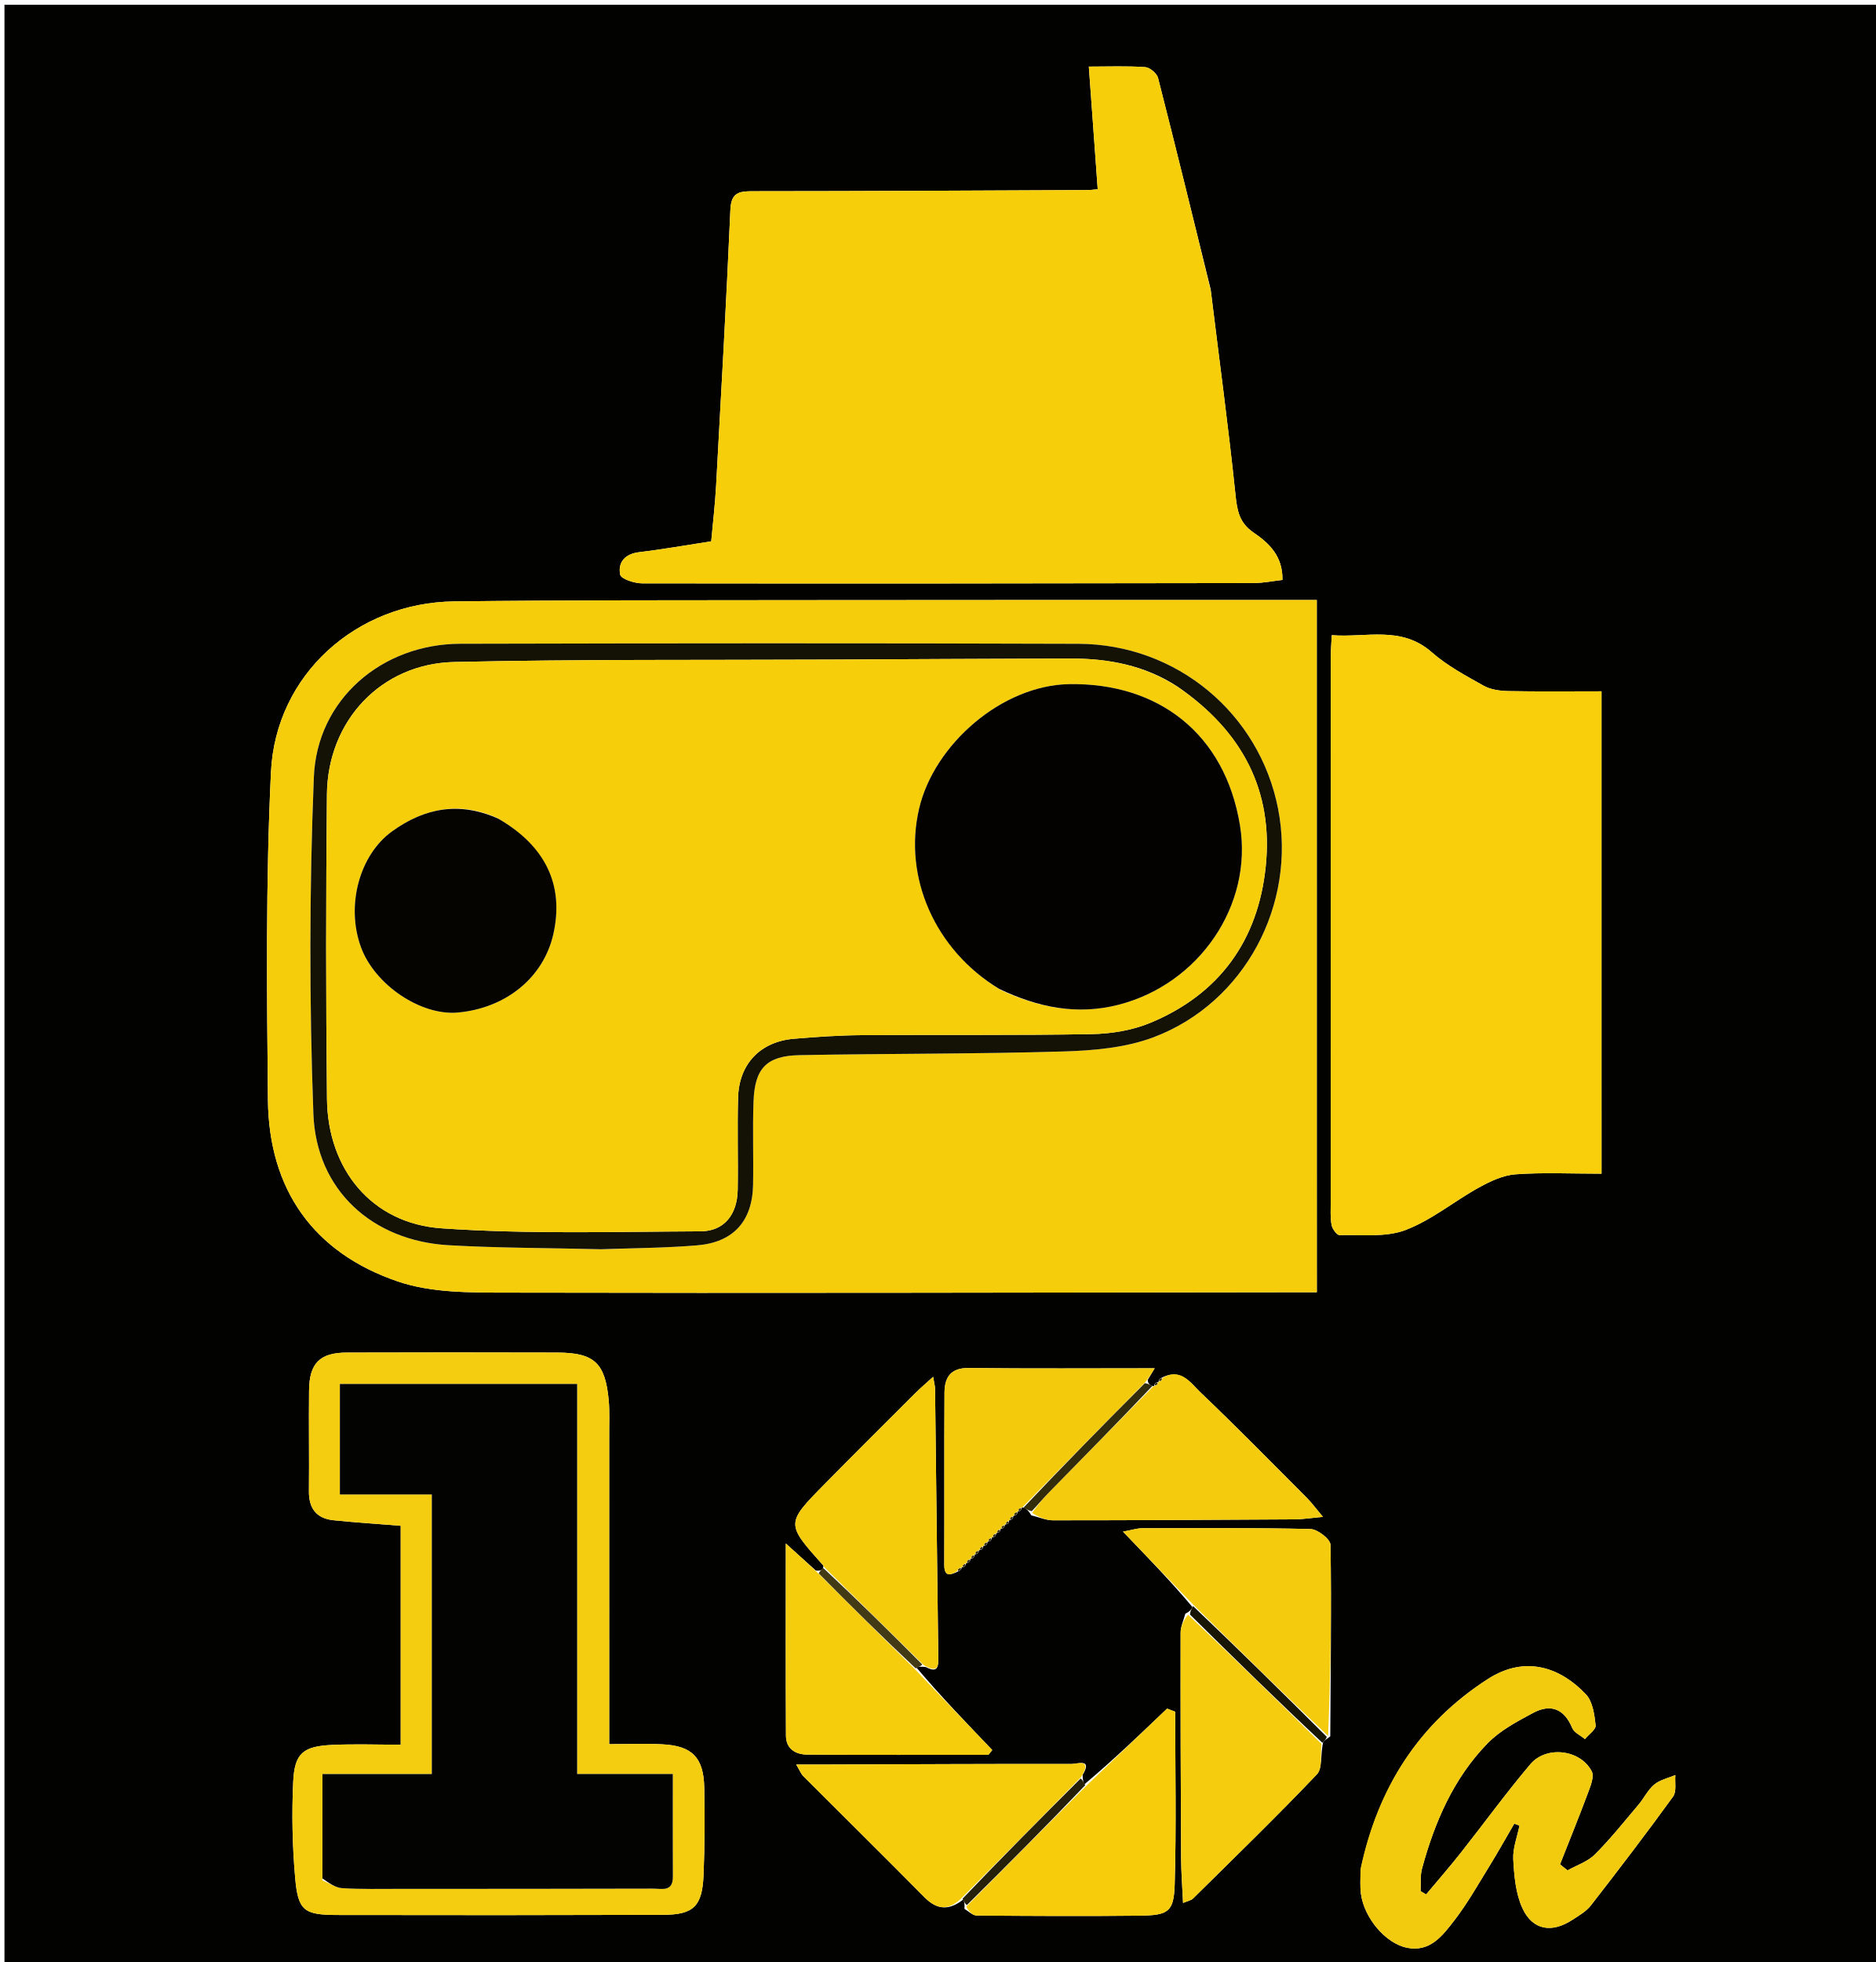
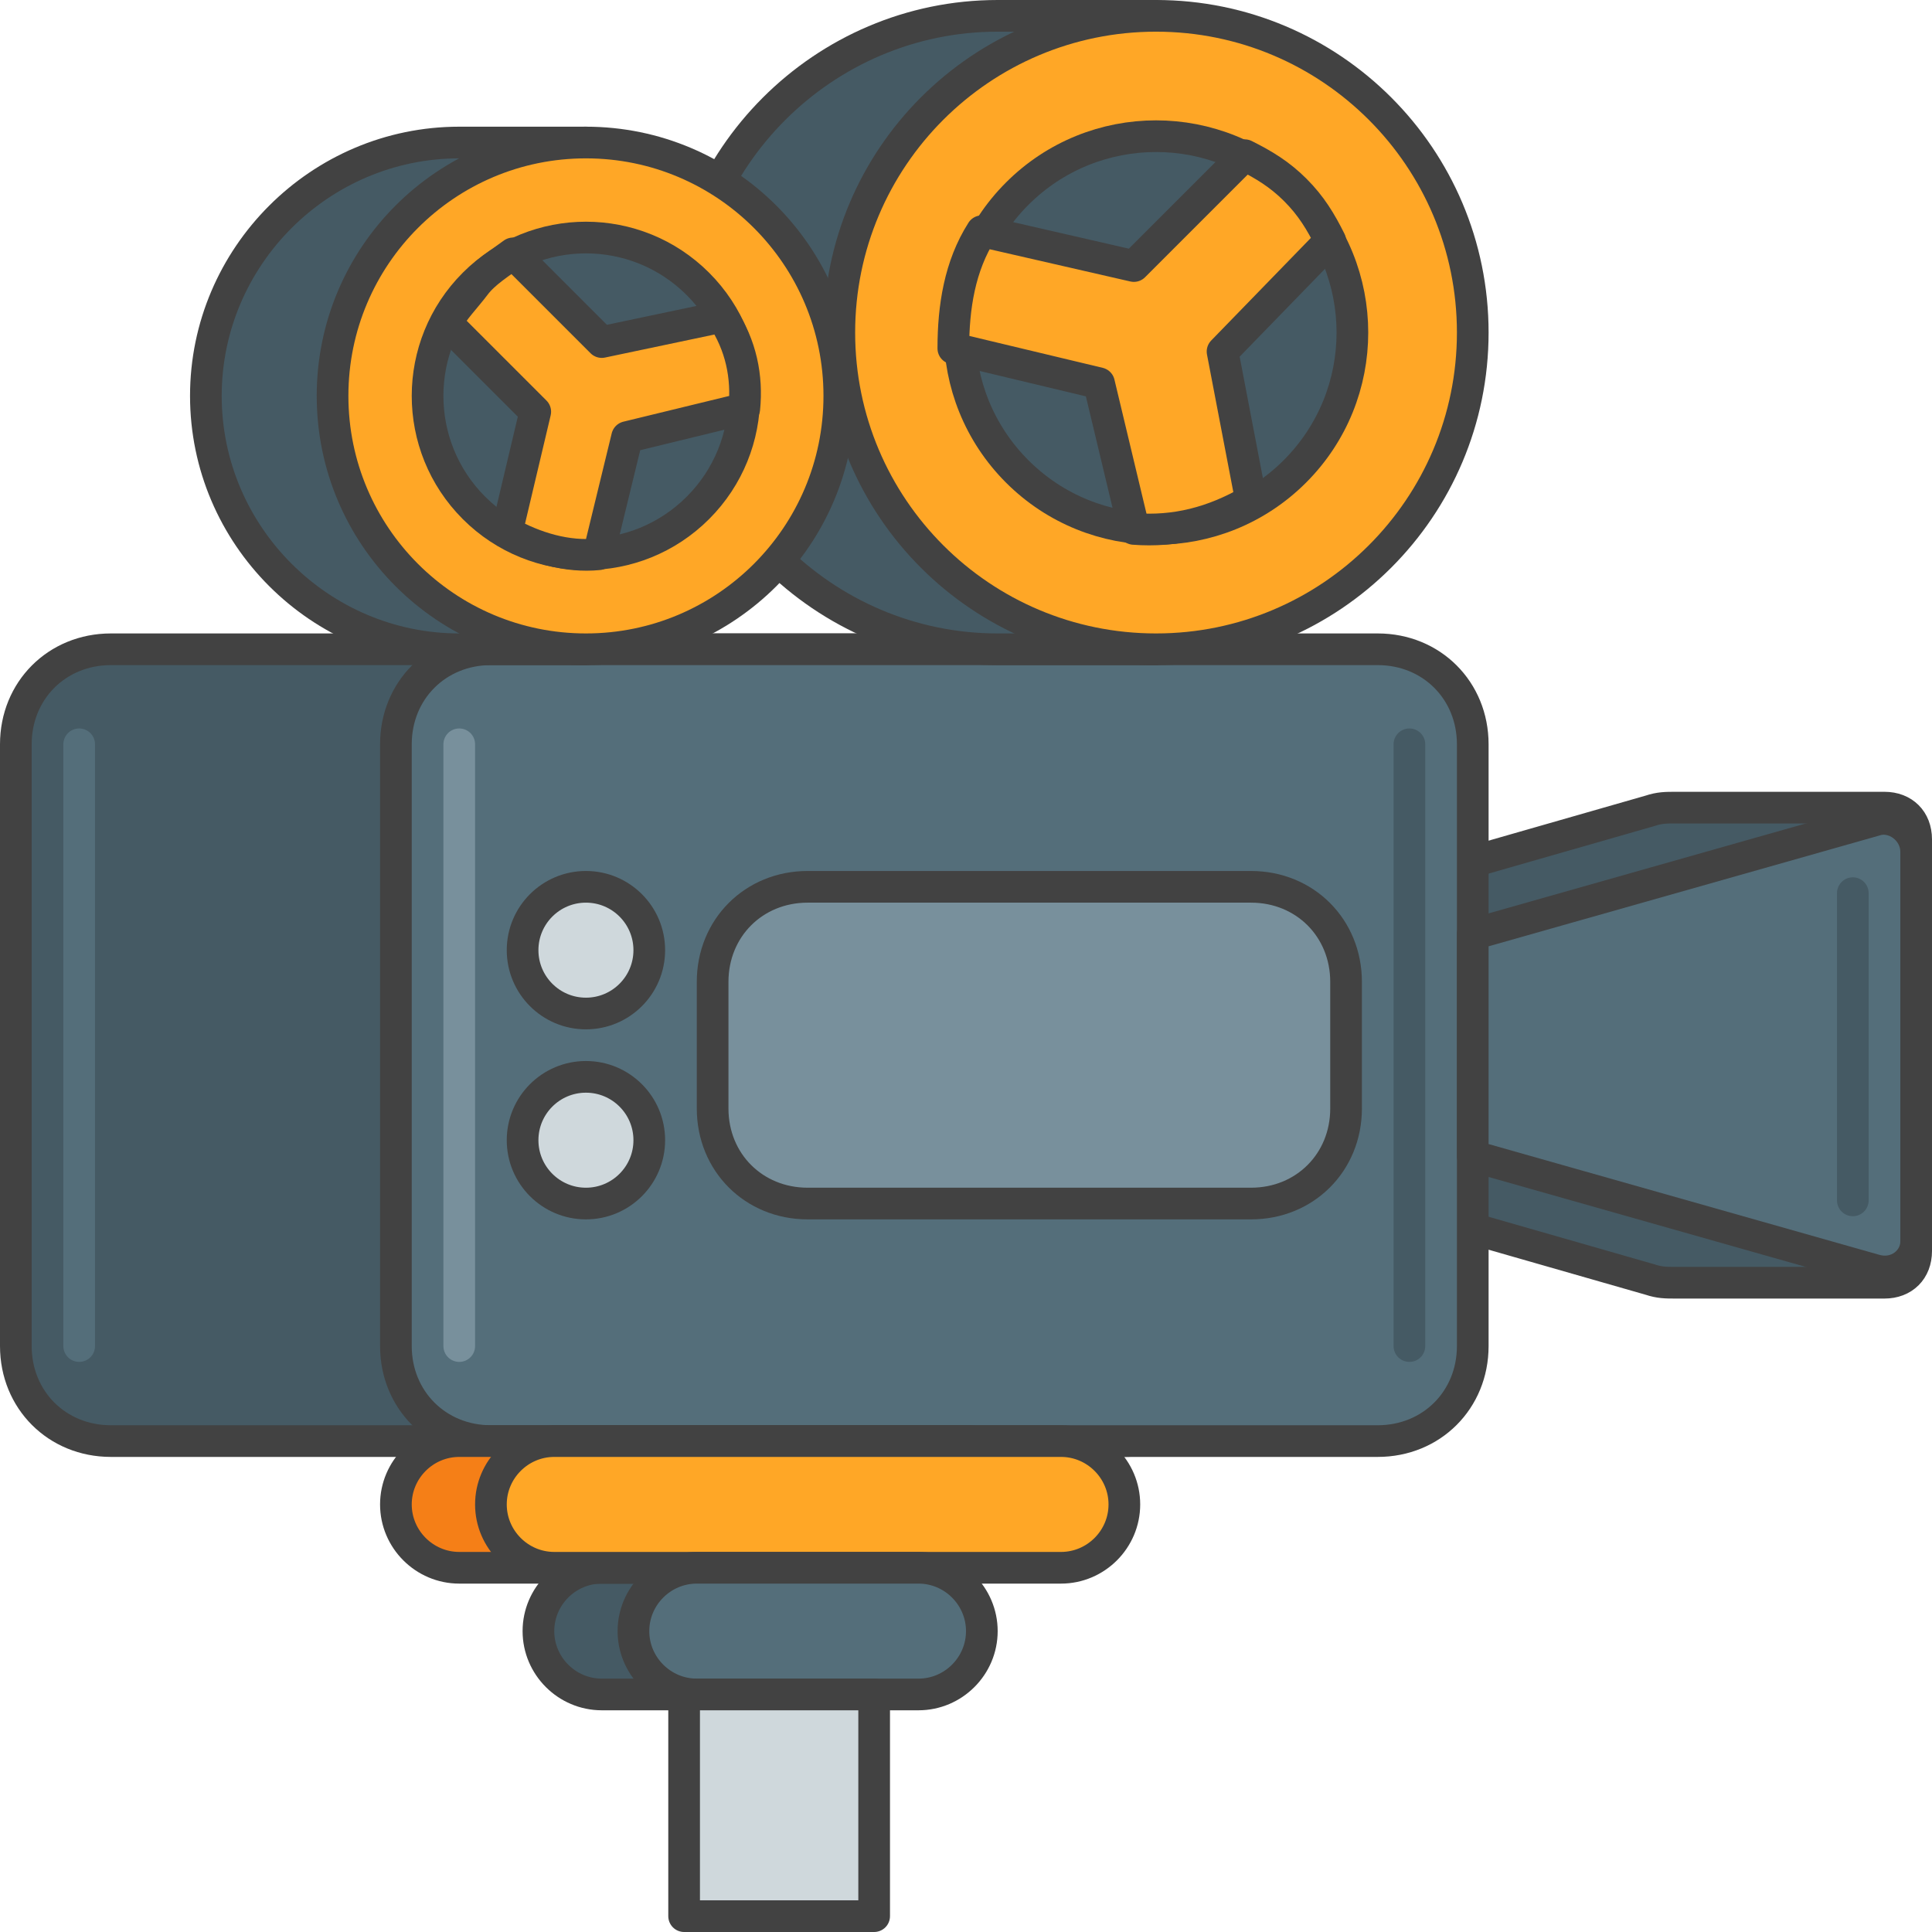
- <svg xmlns="http://www.w3.org/2000/svg" xml:space="preserve" viewBox="0 0 437 457">
-   <path fill="#020201" d="M299 458H1.042V1.105h436.792V458H299m-63.326-104.05c.26-.172.397-.414.403-.868 0 0 .142-.005.564-.137.27-.174.415-.421.435-.87 0 0 .13 0 .557-.13.272-.174.42-.422.443-.857 0 0 .113.002.663.153.456.312.911.623 1.535 1.724 1.689.403 3.378 1.155 5.067 1.155 18.797 0 37.594-.106 56.392-.223 1.745-.011 3.488-.301 6.493-.578-1.764-2.095-2.676-3.352-3.759-4.438-8.225-8.238-16.373-16.558-24.803-24.582-2.278-2.17-4.538-5.853-9.271-3.26-.286.164-.444.41-.475.881 0 0-.143 0-.558.114-.267.162-.415.398-.477.858 0 0-.154-.009-.626-.141-.408-.238-.816-.476-.853-1.344l1.621-2.701c-14.773 0-29.045.106-43.314-.065-4.277-.051-5.638 2.217-5.66 5.768-.084 13.326-.001 26.654-.055 39.981-.01 2.69 1.076 2.75 3.46 1.517.33-.141.534-.387.625-.846 0 0 .108.015.542-.098.278-.167.432-.412.462-.88 0 0 .145-.003.565-.127.268-.17.412-.413.433-.875 0 0 .144-.003.567-.132.269-.173.412-.42.422-.87 0 0 .13-.005.554-.138.27-.173.42-.419.458-.872 0 0 .134.009.558-.107.272-.167.418-.41.446-.876 0 0 .148-.006.566-.127.267-.168.41-.41.435-.873 0 0 .147-.006.563-.124.266-.166.41-.405.449-.872 0 0 .154-.008.566-.117.265-.163.404-.4.438-.871 0 0 .16-.02.57-.13.262-.163.398-.4.43-.87 0 0 .162-.02.567-.125.26-.16.398-.391.458-.867 0 0 .176-.024.578-.122.26-.16.387-.392.393-.865 0 0 .162-.042.573-.173m-45.598 11.875c-1.996-1.798-3.99-3.596-6.998-6.304 0 15.919-.043 30.344.035 44.768.016 3.097 2.277 4.387 4.997 4.404 14.06.09 28.12.042 42.182.042l.886-1.11c-6.001-6.27-12.002-12.538-17.69-19.24.516-.13 1.031-.26 2.233-.076 2.904 1.535 2.911-.258 2.883-2.395-.27-20.822-.497-41.644-.751-62.466-.007-.584-.181-1.166-.445-2.763-1.818 1.661-3.028 2.685-4.146 3.802-7.074 7.062-14.166 14.106-21.178 21.229-9.015 9.156-8.985 9.185-.353 18.835.11.121.172.285-.068.96-.348.217-.696.434-1.587.314m34.37 76.613c.174.494.349.989.256 2.191.947.539 1.891 1.538 2.843 1.546 12.652.105 25.306.172 37.958.031 6.703-.074 7.989-.874 8.18-7.292.396-13.392.12-26.803.12-40.207l-1.89-.734c-6.292 6.013-12.584 12.027-19.281 17.653-.2-.52-.4-1.039-.404-2.206 2.384-3.924-1.228-2.55-2.482-2.55-19.125-.022-38.25.071-57.376.136-2.059.007-4.117 0-6.866 0 .833 1.396 1.11 2.166 1.632 2.69 9.392 9.401 18.864 18.723 28.2 28.18 3.018 3.057 5.77 3.153 9.11.562m51.712-66.566c-.383 1.472-1.095 2.943-1.098 4.416-.03 17.466.024 34.934.114 52.4.018 3.397.287 6.792.457 10.563 1.155-.494 1.881-.6 2.302-1.016 9.697-9.583 19.49-19.077 28.886-28.948 1.35-1.417.76-4.681 1.484-7.597.33-.286.66-.573 1.626-1.244.089-14.878.298-29.757.053-44.63-.021-1.303-3-3.625-4.65-3.665-13.098-.317-26.208-.21-39.315-.185-1.026.001-2.052.355-4.389.787 5.985 6.218 11.226 11.663 16.206 17.591-.264.482-.528.963-1.676 1.528M306.79 273.5V139.757h-14.044c-35.647.008-71.294-.013-106.94.033-26.651.034-53.303-.018-79.95.29-22.792.263-41.633 17.054-42.728 39.762-1.225 25.42-.966 50.932-.704 76.397.215 20.862 10.636 35.587 30.314 42.265 7.786 2.642 16.72 2.563 25.135 2.582 60.298.137 120.597-.02 180.895-.083 2.742-.003 5.483 0 8.03 0 0-9.206 0-17.854-.008-27.502M282.064 67.374C278.01 50.957 274 34.528 269.805 18.147c-.272-1.064-1.921-2.439-3.01-2.514-4.227-.293-8.487-.12-13.117-.12l2.067 28.56c-.94.086-1.574.192-2.207.195-25.993.115-51.985.264-77.978.27-3.236.001-5.212.164-5.394 4.309-.94 21.458-2.15 42.904-3.332 64.35-.243 4.416-.77 8.816-1.135 12.89-5.958.916-11.345 1.883-16.77 2.525-3.344.395-4.998 2.37-4.44 5.24.193.996 3.309 2.022 5.092 2.025 47.494.069 94.988.016 142.482-.067 2.235-.003 4.47-.472 6.727-.726.094-5.655-3.214-8.623-6.747-11.044-3.329-2.281-3.812-5.107-4.198-8.828-1.627-15.687-3.762-31.322-5.781-47.838M373.127 242.5v-81.473c-7.803 0-14.783.086-21.758-.056-1.927-.04-4.079-.335-5.713-1.251-4.174-2.341-8.508-4.651-12.065-7.782-7.143-6.286-15.27-3.354-23.312-3.99-.102 2.099-.235 3.571-.236 5.043-.013 42.297-.014 84.595-.008 126.892 0 1.831-.123 3.7.206 5.478.167.9 1.236 2.352 1.864 2.336 5.14-.137 10.696.563 15.303-1.174 6.1-2.3 11.373-6.725 17.173-9.928 2.632-1.454 5.626-2.861 8.543-3.07 6.407-.46 12.87-.143 20.006-.143 0-10.002 0-19.942-.003-30.882m-231.194 92.043c-.029-2.833.145-5.685-.123-8.495-.822-8.62-3.381-10.971-12.028-11.001-16.332-.057-32.664-.035-48.996.004-6.239.015-8.71 2.454-8.781 8.777-.09 7.83.051 15.664-.032 23.496-.042 4.009 1.741 6.367 5.708 6.777 5.094.527 10.21.851 15.675 1.291v50.992c-5.62 0-10.772-.189-15.906.047-6.81.313-8.822 1.902-9.14 8.569a166.266 166.266 0 0 0 .46 22.434c.67 7.602 2.058 8.598 9.742 8.616 25.33.058 50.66.041 75.99-.038 7.088-.022 9.117-1.991 9.41-9.255.274-6.822.325-13.665.163-20.49-.165-6.917-2.855-9.612-9.705-9.97-4.075-.214-8.17-.04-12.435-.04 0-24.098 0-47.412-.002-71.714m175.034 101.154c.025 1.82-.134 3.665.11 5.455.767 5.623 5.773 11.574 10.797 12.548 5.365 1.039 8.285-2.923 10.977-6.411 3.028-3.923 5.487-8.294 8.1-12.528 2.025-3.284 3.906-6.657 5.852-9.991l1.207.465c-.525 2.626-1.59 5.282-1.447 7.871.21 3.846.563 7.973 2.141 11.385 2.375 5.131 6.847 5.828 11.635 2.69 1.523-.999 3.223-1.96 4.308-3.355 6.504-8.362 12.937-16.783 19.155-25.357.856-1.18.387-3.32.53-5.015-1.66.707-3.577 1.104-4.912 2.206-1.492 1.231-2.381 3.166-3.665 4.683-3.325 3.93-6.543 7.977-10.173 11.608-1.679 1.68-4.219 2.496-6.368 3.704l-1.756-1.396c2.192-5.565 4.448-11.107 6.536-16.711.587-1.576 1.474-3.743.86-4.943-2.599-5.082-10.56-6.1-14.311-1.669-5.68 6.707-10.845 13.845-16.3 20.745-2.577 3.26-5.317 6.393-7.983 9.583l-1.288-.765c.096-1.764-.117-3.612.338-5.278 2.955-10.842 7.358-21.056 15.302-29.187 2.9-2.968 6.835-5.052 10.562-7.048 4.084-2.189 7.254-.996 9.13 3.517.45 1.082 1.945 1.729 2.96 2.576.885-1.077 2.6-2.247 2.493-3.214-.276-2.481-.678-5.516-2.246-7.184-5.657-6.015-13.87-9.395-22.903-3.57-15.957 10.29-25.58 25.16-29.641 44.586z" />
-   <path fill="#F6CD0B" d="M306.794 274c.004 9.149.004 17.797.004 27.003-2.547 0-5.288-.003-8.03 0-60.298.063-120.597.22-180.895.083-8.414-.02-17.35.06-25.135-2.582-19.678-6.678-30.099-21.403-30.314-42.265-.262-25.465-.52-50.977.704-76.397 1.095-22.708 19.936-39.499 42.727-39.762 26.648-.308 53.3-.256 79.95-.29 35.647-.046 71.294-.025 106.94-.033h14.045c0 44.953 0 89.348.004 134.244M140.5 291.013c7.314-.293 14.65-.338 21.937-.945 8.446-.703 12.852-5.645 13.013-14.079.124-6.496-.132-13.003.11-19.494.286-7.66 3.05-10.577 10.713-10.723 20.49-.393 40.993-.25 61.474-.861 7.06-.211 14.514-.854 21.027-3.314 21.263-8.033 33.356-31 28.992-53.241-4.353-22.183-23.598-38.322-46.526-38.398-47.994-.161-95.99-.126-143.984-.01-18.251.045-33.404 12.925-34.133 31.069a1020.697 1020.697 0 0 0-.11 78.415c.656 17.812 13.769 29.597 31.532 30.611 11.632.664 23.303.63 35.955.97z" />
-   <path fill="#F7CE0A" d="M282.1 67.805c1.983 16.085 4.118 31.72 5.745 47.407.386 3.721.87 6.547 4.198 8.828 3.533 2.42 6.84 5.389 6.747 11.044-2.257.254-4.492.723-6.727.726-47.494.083-94.988.136-142.482.067-1.783-.003-4.9-1.029-5.093-2.025-.557-2.87 1.097-4.845 4.441-5.24 5.425-.642 10.812-1.61 16.77-2.524.366-4.075.892-8.475 1.135-12.89 1.182-21.447 2.391-42.893 3.332-64.351.182-4.145 2.158-4.308 5.394-4.309 25.993-.006 51.985-.155 77.978-.27.633-.003 1.266-.109 2.207-.195l-2.067-28.56c4.63 0 8.89-.173 13.117.12 1.089.075 2.738 1.45 3.01 2.514 4.196 16.381 8.206 32.81 12.294 49.658z" />
-   <path fill="#F8CF0A" d="M373.128 243c.002 10.44.002 20.38.002 30.382-7.136 0-13.599-.317-20.006.143-2.917.209-5.91 1.616-8.543 3.07-5.8 3.203-11.072 7.628-17.173 9.928-4.607 1.737-10.163 1.037-15.303 1.174-.628.016-1.697-1.436-1.864-2.336-.329-1.778-.206-3.647-.206-5.478-.006-42.297-.005-84.595.008-126.892 0-1.472.134-2.944.236-5.042 8.042.635 16.17-2.297 23.312 3.989 3.557 3.13 7.891 5.441 12.065 7.782 1.634.916 3.786 1.212 5.713 1.251 6.975.142 13.955.056 21.758.056l.001 81.973z" />
-   <path fill="#F4CC10" d="M141.934 335.037v71.22c4.265 0 8.36-.174 12.436.04 6.85.358 9.54 3.053 9.705 9.97.162 6.825.111 13.668-.164 20.49-.292 7.264-2.321 9.233-9.409 9.255-25.33.08-50.66.096-75.99.038-7.684-.018-9.072-1.014-9.741-8.616A166.266 166.266 0 0 1 68.31 415c.318-6.667 2.33-8.256 9.14-8.569 5.134-.236 10.286-.047 15.906-.047v-50.992c-5.466-.44-10.58-.764-15.675-1.29-3.967-.41-5.75-2.769-5.708-6.778.083-7.832-.058-15.665.032-23.496.072-6.323 2.542-8.762 8.781-8.777 16.332-.04 32.664-.061 48.996-.004 8.647.03 11.206 2.38 12.028 11.001.268 2.81.094 5.662.124 8.99M75.119 437.991c1.538.632 3.049 1.714 4.62 1.81 4.48.27 8.984.162 13.479.162 19.646-.003 39.292-.003 58.938-.058 1.977-.005 4.63.85 4.61-2.765-.043-7.763-.013-15.526-.013-23.927h-22.291v-90.847H79.188v25.737h21.42v65.117h-25.48c0 8.267 0 16.054-.009 24.77z" />
-   <path fill="#F3CB0E" d="M317 435.25c4.028-18.98 13.65-33.85 29.608-44.14 9.033-5.824 17.246-2.444 22.903 3.571 1.568 1.668 1.97 4.703 2.246 7.184.107.967-1.608 2.137-2.493 3.214-1.015-.847-2.51-1.494-2.96-2.576-1.876-4.513-5.046-5.706-9.13-3.517-3.727 1.996-7.663 4.08-10.562 7.048-7.944 8.131-12.347 18.345-15.302 29.187-.455 1.666-.242 3.514-.338 5.278l1.288.765c2.666-3.19 5.406-6.322 7.983-9.583 5.455-6.9 10.62-14.038 16.3-20.745 3.751-4.43 11.712-3.413 14.311 1.67.614 1.199-.273 3.366-.86 4.942-2.088 5.604-4.344 11.146-6.536 16.711l1.756 1.396c2.15-1.208 4.69-2.025 6.368-3.704 3.63-3.63 6.848-7.679 10.173-11.608 1.284-1.517 2.173-3.452 3.665-4.683 1.335-1.102 3.252-1.499 4.913-2.206-.144 1.695.325 3.835-.53 5.015-6.22 8.574-12.652 16.995-19.156 25.357-1.085 1.394-2.785 2.356-4.308 3.355-4.788 3.138-9.26 2.441-11.635-2.69-1.578-3.412-1.93-7.54-2.141-11.385-.142-2.59.922-5.245 1.447-7.87l-1.207-.466c-1.946 3.334-3.827 6.707-5.853 9.991-2.612 4.234-5.07 8.605-8.099 12.528-2.692 3.488-5.612 7.45-10.977 6.41-5.024-.973-10.03-6.924-10.797-12.547-.244-1.79-.085-3.635-.078-5.901z" />
-   <path fill="#F5CC0D" d="m278.095 373.86-16.467-17.107c2.337-.432 3.363-.786 4.39-.787 13.106-.024 26.216-.132 39.315.185 1.649.04 4.628 2.362 4.65 3.665.244 14.873.035 29.752-.556 44.538-10.778-10.226-21.055-20.36-31.332-30.493z" />
-   <path fill="#F5CC0E" d="M307.887 406.196c-.308 2.41.282 5.674-1.068 7.091-9.397 9.871-19.19 19.365-28.886 28.948-.42.416-1.147.522-2.302 1.016-.17-3.771-.44-7.166-.457-10.563-.09-17.466-.144-34.934-.114-52.4.003-1.473.715-2.944 1.739-4.183 10.79 10.186 20.939 20.139 31.088 30.091z" />
-   <path fill="#F4CC0C" d="M191.987 364.98c-.084-.144-.147-.308-.256-.43-8.632-9.649-8.662-9.678.353-18.834 7.012-7.123 14.104-14.167 21.178-21.23 1.118-1.116 2.328-2.14 4.146-3.8.264 1.596.438 2.178.445 2.762.254 20.822.48 41.644.751 62.466.028 2.137.02 3.93-3.386 1.944a11319.14 11319.14 0 0 1-23.231-22.878z" />
-   <path fill="#F7CD0B" d="m253.037 416.013 18.876-18.04 1.89.734c0 13.404.276 26.815-.12 40.207-.191 6.418-1.477 7.218-8.18 7.292-12.652.14-25.306.074-37.958-.03-.952-.009-1.896-1.008-2.422-2.065 9.585-9.712 18.75-18.905 27.914-28.098z" />
-   <path fill="#F4CB0C" d="M222.967 365.985c-1.895 1.156-2.982 1.095-2.97-1.595.053-13.327-.03-26.655.053-39.981.023-3.55 1.384-5.819 5.661-5.768 14.269.17 28.54.065 43.314.065-.577.961-1.099 1.831-2.112 3.152-9.902 10.044-19.313 19.638-28.724 29.232 0 0-.113-.002-.343.095-.534.275-.67.539-.64.89 0 0-.13 0-.358.105-.531.284-.665.547-.63.897 0 0-.14.005-.36.119-.513.288-.638.545-.595.885 0 0-.162.042-.369.173-.468.292-.595.525-.588.832 0 0-.176.024-.414.143-.521.281-.65.526-.625.853 0 0-.162.02-.387.14-.51.286-.639.532-.614.86 0 0-.161.02-.387.14-.51.285-.642.532-.624.86 0 0-.154.008-.386.122-.526.283-.66.537-.633.876 0 0-.147.006-.373.12-.52.285-.653.54-.627.88 0 0-.148.006-.374.12-.52.285-.659.54-.644.878 0 0-.134-.009-.372.092-.55.28-.685.547-.645.904 0 0-.13.005-.35.115-.519.286-.653.546-.624.89 0 0-.144.002-.37.115-.52.287-.654.544-.627.886 0 0-.145.002-.373.115-.522.285-.668.54-.668.881 0 0-.108-.015-.362.065-.563.25-.765.504-.86.844z" />
-   <path fill="#F6CD0C" d="M224.085 442.052c-2.978 2.977-5.731 2.881-8.75-.176-9.335-9.457-18.807-18.779-28.199-28.18-.523-.524-.799-1.294-1.632-2.69 2.749 0 4.807.007 6.866 0 19.125-.065 38.25-.158 57.376-.137 1.254.002 4.866-1.373 2.117 3.068-9.503 9.717-18.64 18.916-27.778 28.115z" />
-   <path fill="#F5CC0D" d="M270.835 320.938c4.291-2.492 6.55 1.192 8.83 3.36 8.429 8.025 16.577 16.345 24.802 24.584 1.083 1.085 1.995 2.342 3.759 4.437-3.005.277-4.748.567-6.493.578-18.798.117-37.595.222-56.392.223-1.69 0-3.378-.752-4.87-1.739 1.403-1.946 2.55-3.365 3.822-4.662 8.13-8.293 16.288-16.56 24.436-24.836 0 0 .154.01.397-.093.544-.27.68-.526.65-.87 0 0 .142 0 .37-.11.522-.278.676-.533.69-.872z" />
-   <path fill="#F6CD0C" d="m213.175 388.817 18.003 18.808-.886 1.11c-14.061 0-28.122.047-42.182-.042-2.72-.017-4.98-1.307-4.997-4.404-.078-14.424-.035-28.85-.035-44.768 3.007 2.708 5.002 4.506 7.402 6.795 7.834 7.828 15.265 15.164 22.695 22.501z" />
-   <path fill="#332C0A" d="M268.493 322.817c-7.912 8.342-16.07 16.609-24.2 24.902-1.272 1.297-2.419 2.716-3.905 4.267-.738-.122-1.193-.433-1.924-.82 9.136-9.67 18.547-19.264 28.264-28.993.713.102 1.12.34 1.765.644z" />
-   <path fill="#262008" d="M224.265 442.245c8.958-9.392 18.095-18.591 27.5-27.984.468.326.667.845 1.07 1.558-8.962 9.387-18.127 18.58-27.578 27.938-.462-.33-.637-.825-.992-1.512z" />
-   <path fill="#191503" d="M308.095 405.943c-10.357-9.7-20.506-19.652-30.854-29.879.065-.757.329-1.238.723-1.962 10.408 9.892 20.685 20.026 31.144 30.445-.146.57-.475.857-1.013 1.396z" />
-   <path fill="#423A15" d="M213.332 388.6c-7.587-7.12-15.018-14.456-22.58-22.116.215-.54.563-.756 1.073-1.239 7.738 7.21 15.314 14.686 23.05 22.457-.356.424-.871.553-1.543.899z" />
-   <path fill="#332C0A" d="M226.438 363.014c-.24-.28-.106-.54.416-.76.208.275.065.522-.416.76zM270.614 320.989c.208.288.054.543-.468.75-.197-.29-.039-.536.468-.75zM269.568 321.977c.238.287.102.543-.426.738-.197-.283-.049-.52.426-.738zM223.212 365.946c-.15-.301.052-.555.609-.75.17.324-.035.57-.61.75zM224.406 365.02c-.217-.284-.07-.54.45-.752.199.283.045.528-.45.752zM225.44 364.018c-.237-.28-.103-.537.417-.752.205.277.061.52-.417.752zM236.43 353.01c-.247-.283-.113-.546.419-.765.207.279.061.526-.419.766zM227.414 362.007c-.253-.29-.118-.558.428-.77.204.285.054.53-.428.77zM228.43 361.02c-.227-.28-.088-.535.429-.746.201.278.055.52-.43.746zM229.445 360.02c-.235-.28-.102-.535.415-.746.204.275.06.517-.415.745zM230.444 359.021c-.234-.28-.1-.534.416-.74.202.276.058.515-.416.74zM231.461 358.028c-.224-.274-.092-.52.408-.726.202.271.063.508-.408.726zM232.47 357.027c-.229-.273-.1-.52.4-.724.203.27.067.506-.4.724zM237.42 352.01c-.245-.286-.108-.55.426-.768.207.28.059.529-.427.768zM233.47 356.03c-.229-.275-.1-.52.4-.716.2.272.063.504-.4.715zM234.507 355.037c-.208-.258-.081-.49.382-.699.206.258.078.49-.382.7zM235.469 354.016c-.249-.275-.124-.532.392-.75.21.27.073.512-.392.75z" />
-   <path fill="#141205" d="M140 290.982c-12.152-.31-23.823-.275-35.455-.939-17.763-1.014-30.876-12.799-31.531-30.611-.96-26.109-.939-52.31.11-78.415.728-18.144 15.88-31.024 34.132-31.068 47.995-.117 95.99-.152 143.984.009 22.928.076 42.173 16.215 46.526 38.398 4.364 22.242-7.729 45.208-28.992 53.24-6.513 2.46-13.967 3.104-21.027 3.315-20.481.611-40.984.468-61.474.86-7.664.147-10.427 3.064-10.713 10.724-.242 6.49.014 12.998-.11 19.494-.16 8.434-4.567 13.376-13.013 14.08-7.288.606-14.623.65-22.436.913m134.391-131.016c-7.647-5.027-16.211-6.603-25.166-6.578-18.655.053-37.31.16-55.965.248-29.147.138-58.301-.097-87.436.56-17.077.385-29.488 13.718-29.656 30.823-.234 23.652-.249 47.31.011 70.96.18 16.396 10.43 28.992 26.674 30.126 20.053 1.4 40.258.79 60.395.702 5.472-.024 8.526-3.918 8.623-9.655.12-7.16-.117-14.329.086-21.486.222-7.866 5.182-13.038 13.008-13.71 5.3-.454 10.625-.806 15.942-.844 17.82-.128 35.645.076 53.462-.241 4.563-.081 9.406-.873 13.594-2.607 16.171-6.697 25.187-19.265 26.934-36.504 1.783-17.603-5.429-31.343-20.506-41.794z" />
-   <path fill="#030302" d="M75.124 437.527c.004-8.252.004-16.04.004-24.306h25.48v-65.117h-21.42v-25.737h55.274v90.847h22.29c0 8.4-.03 16.164.014 23.927.02 3.615-2.633 2.76-4.61 2.765-19.646.055-39.292.055-58.938.058-4.495 0-9 .108-13.48-.163-1.57-.095-3.08-1.177-4.614-2.274z" />
-   <path fill="#F7CE0A" d="M274.676 160.2c14.793 10.217 22.005 23.957 20.222 41.56-1.747 17.24-10.763 29.807-26.934 36.504-4.188 1.734-9.031 2.526-13.594 2.607-17.817.317-35.642.113-53.462.241-5.317.038-10.642.39-15.942.845-7.826.67-12.786 5.843-13.008 13.71-.203 7.156.035 14.324-.086 21.485-.097 5.737-3.15 9.631-8.623 9.655-20.137.088-40.342.698-60.395-.702-16.244-1.134-26.494-13.73-26.674-30.126-.26-23.65-.245-47.308-.011-70.96.168-17.105 12.58-30.438 29.656-30.823 29.135-.657 58.29-.422 87.436-.56 18.655-.088 37.31-.195 55.965-.248 8.955-.025 17.519 1.551 25.45 6.812m-41.594 70.377c8.816 4.094 17.834 5.946 27.556 3.446 18.693-4.807 31.312-23.104 28.253-41.786-3.498-21.356-19.018-33.235-39.8-32.88-15.627.267-31.435 13.968-34.954 28.989-3.747 15.996 3.692 32.912 18.945 42.23M115.784 190.48c-8.774-3.857-16.859-2.3-24.421 3.151-7.662 5.522-10.82 17.364-7.248 27.043 3.224 8.74 13.95 15.953 22.558 15.17 11.273-1.024 20.004-8.205 22.256-18.305 2.523-11.308-1.766-20.438-13.145-27.059z" />
-   <path fill="#030201" d="M232.791 230.34c-14.962-9.082-22.401-25.998-18.654-41.994 3.52-15.021 19.327-28.722 34.955-28.99 20.78-.354 36.301 11.525 39.799 32.881 3.06 18.682-9.56 36.979-28.253 41.786-9.722 2.5-18.74.648-27.847-3.683z" />
-   <path fill="#050401" d="M116.102 190.692c11.061 6.408 15.35 15.538 12.827 26.846-2.252 10.1-10.983 17.28-22.256 18.305-8.608.783-19.334-6.43-22.558-15.17-3.571-9.679-.414-21.521 7.248-27.043 7.562-5.45 15.647-7.008 24.739-2.938z" />
+ <svg xmlns="http://www.w3.org/2000/svg" xml:space="preserve" id="Layer_1" x="0" y="0" style="enable-background:new 0 0 61 61" version="1.1" viewBox="0 0 61 61">
+   <style>.st0,.st2,.st4,.st5,.st8{fill:#455a64;stroke:#424242;stroke-linecap:round;stroke-linejoin:round;stroke-miterlimit:10}.st2,.st4,.st5,.st8{fill:#546e7a}.st4,.st5,.st8{fill:none;stroke:#455a64}.st5,.st8{fill:#ffa726;stroke:#424242}.st8{fill:#cfd8dc}</style>
+   <g id="Professional_Movie_Camera">
+     <path d="M26 53.5h-7c-1.1 0-2-.9-2-2v0c0-1.1.9-2 2-2h7c1.1 0 2 .9 2 2v0c0 1.1-.9 2-2 2zM52.1 25.6l-13.6 3.9v7l13.6 3.9c.3.1.5.1.8.1h6.6c.6 0 1-.4 1-1v-13c0-.6-.4-1-1-1h-6.6c-.3 0-.5 0-.8.1zM35.5 45.5h-32c-1.7 0-3-1.3-3-3v-19c0-1.7 1.3-3 3-3h32c1.7 0 3 1.3 3 3v19c0 1.7-1.3 3-3 3z" class="st0" />
+     <path d="M43.5 45.5h-28c-1.7 0-3-1.3-3-3v-19c0-1.7 1.3-3 3-3h28c1.7 0 3 1.3 3 3v19c0 1.7-1.3 3-3 3z" class="st2" />
+     <path d="M14.5 42.5v-19" style="fill:none;stroke:#78909c;stroke-linecap:round;stroke-linejoin:round;stroke-miterlimit:10" />
+     <path d="M2.5 42.5v-19" style="fill:none;stroke:#546e7a;stroke-linecap:round;stroke-linejoin:round;stroke-miterlimit:10" />
+     <path d="M44.5 42.5v-19" class="st4" />
+     <path d="m59.2 40.1-12.7-3.6v-7l12.7-3.6c.6-.2 1.3.3 1.3 1v12.3c0 .6-.6 1.1-1.3.9z" class="st2" />
+     <path d="M58.5 28.2v9.7" class="st4" />
+     <path d="M36.5.5h-5c-5.5 0-10 4.5-10 10s4.5 10 10 10h5V.5z" class="st0" />
+     <circle cx="36.5" cy="10.5" r="10" class="st5" />
+     <circle cx="36.5" cy="10.5" r="6.2" class="st0" transform="rotate(-45.001 36.5 10.5)" />
+     <path d="M38.6 11.1 42 7.6c-.3-.6-.6-1.1-1.1-1.6-.5-.5-1-.8-1.6-1.1l-3.5 3.5L31 7.3c-.7 1.1-.9 2.4-.9 3.7l4.6 1.1 1.1 4.6c1.3.1 2.5-.2 3.7-.9l-.9-4.7z" class="st5" />
+     <path d="M39.5 38h-14c-1.7 0-3-1.3-3-3v-4c0-1.7 1.3-3 3-3h14c1.7 0 3 1.3 3 3v4c0 1.7-1.3 3-3 3z" style="fill:#78909c;stroke:#424242;stroke-linecap:round;stroke-linejoin:round;stroke-miterlimit:10" />
+     <path d="M30.5 49.5h-16c-1.1 0-2-.9-2-2v0c0-1.1.9-2 2-2h16c1.1 0 2 .9 2 2v0c0 1.1-.9 2-2 2z" style="fill:#f57f17;stroke:#424242;stroke-linecap:round;stroke-linejoin:round;stroke-miterlimit:10" />
+     <path d="M33.5 49.5h-16c-1.1 0-2-.9-2-2v0c0-1.1.9-2 2-2h16c1.1 0 2 .9 2 2v0c0 1.1-.9 2-2 2z" class="st5" />
+     <path d="M29 53.5h-7c-1.1 0-2-.9-2-2v0c0-1.1.9-2 2-2h7c1.1 0 2 .9 2 2v0c0 1.1-.9 2-2 2z" class="st2" />
+     <path d="M18.5 4.5h-4c-4.4 0-8 3.6-8 8s3.6 8 8 8h4v-16z" class="st0" />
+     <circle cx="18.5" cy="12.5" r="8" class="st5" />
+     <circle cx="18.5" cy="12.5" r="5" class="st0" transform="rotate(-45.001 18.5 12.5)" />
+     <path d="M19 10.8 16.2 8c-.4.3-.9.6-1.2 1s-.7.8-.9 1.2l2.8 2.8-.9 3.8c.9.5 1.9.8 2.9.7l.9-3.7 3.7-.9c.1-1-.1-2-.7-2.9l-3.8.8z" class="st5" />
+     <path d="M21.6 53.5h6v7h-6z" class="st8" />
+     <circle cx="18.5" cy="30" r="2" class="st8" />
+     <circle cx="18.5" cy="36" r="2" class="st8" />
+   </g>
</svg>
